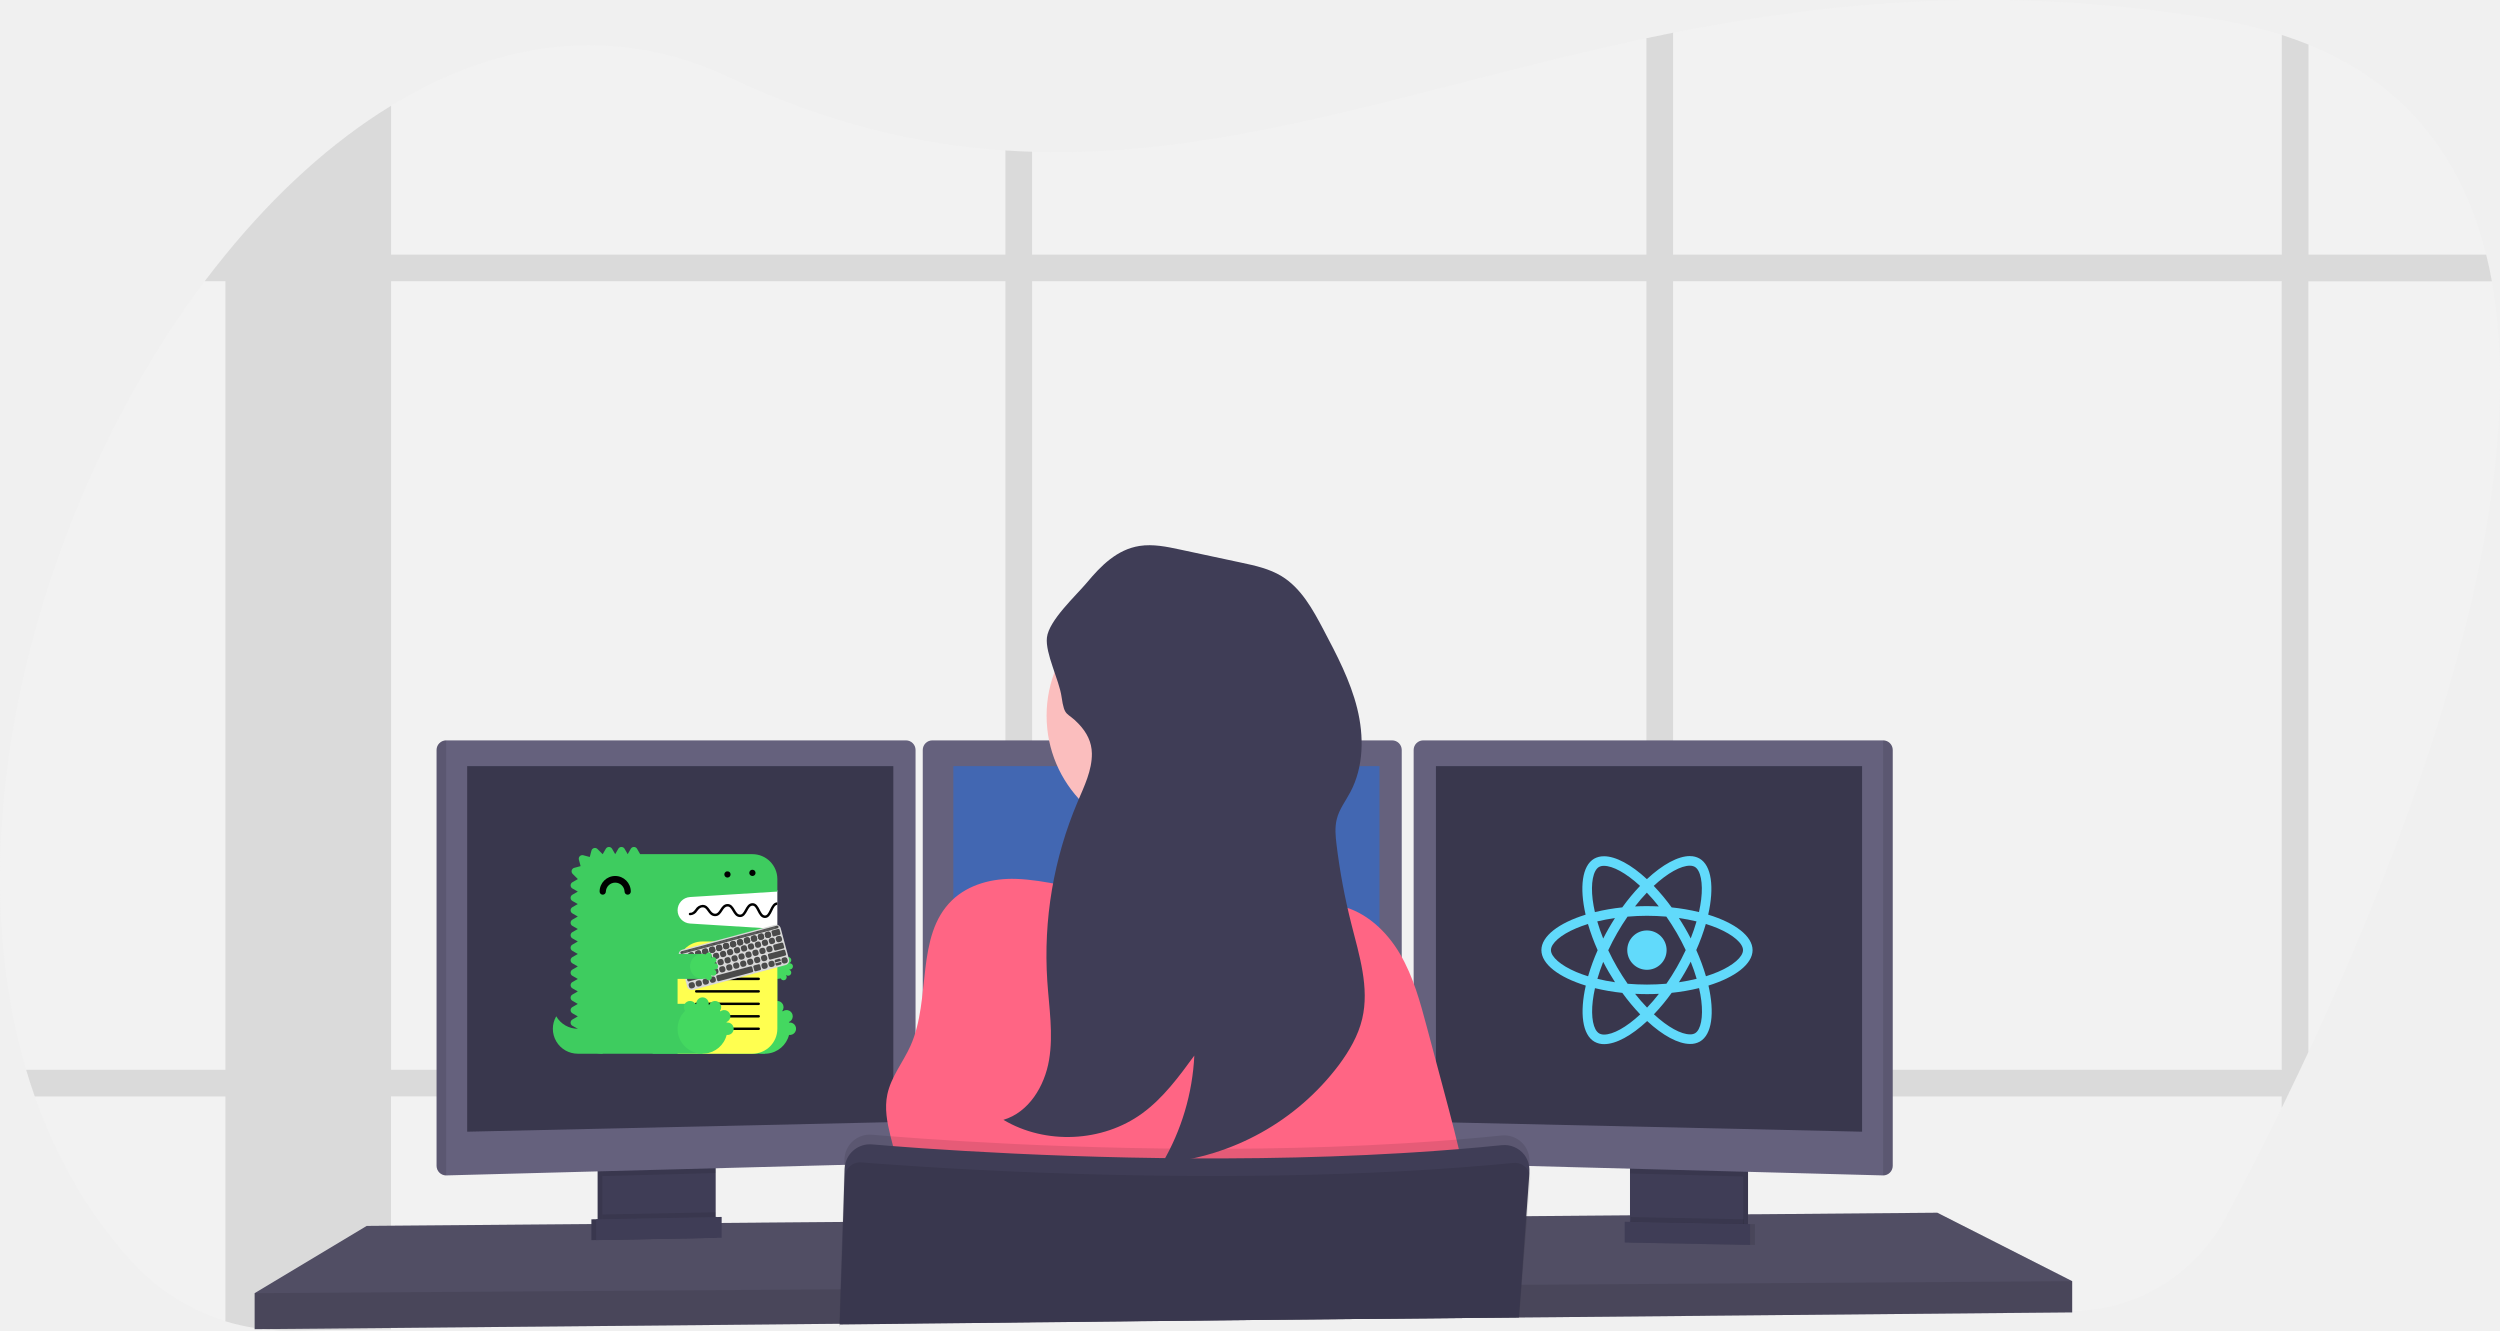
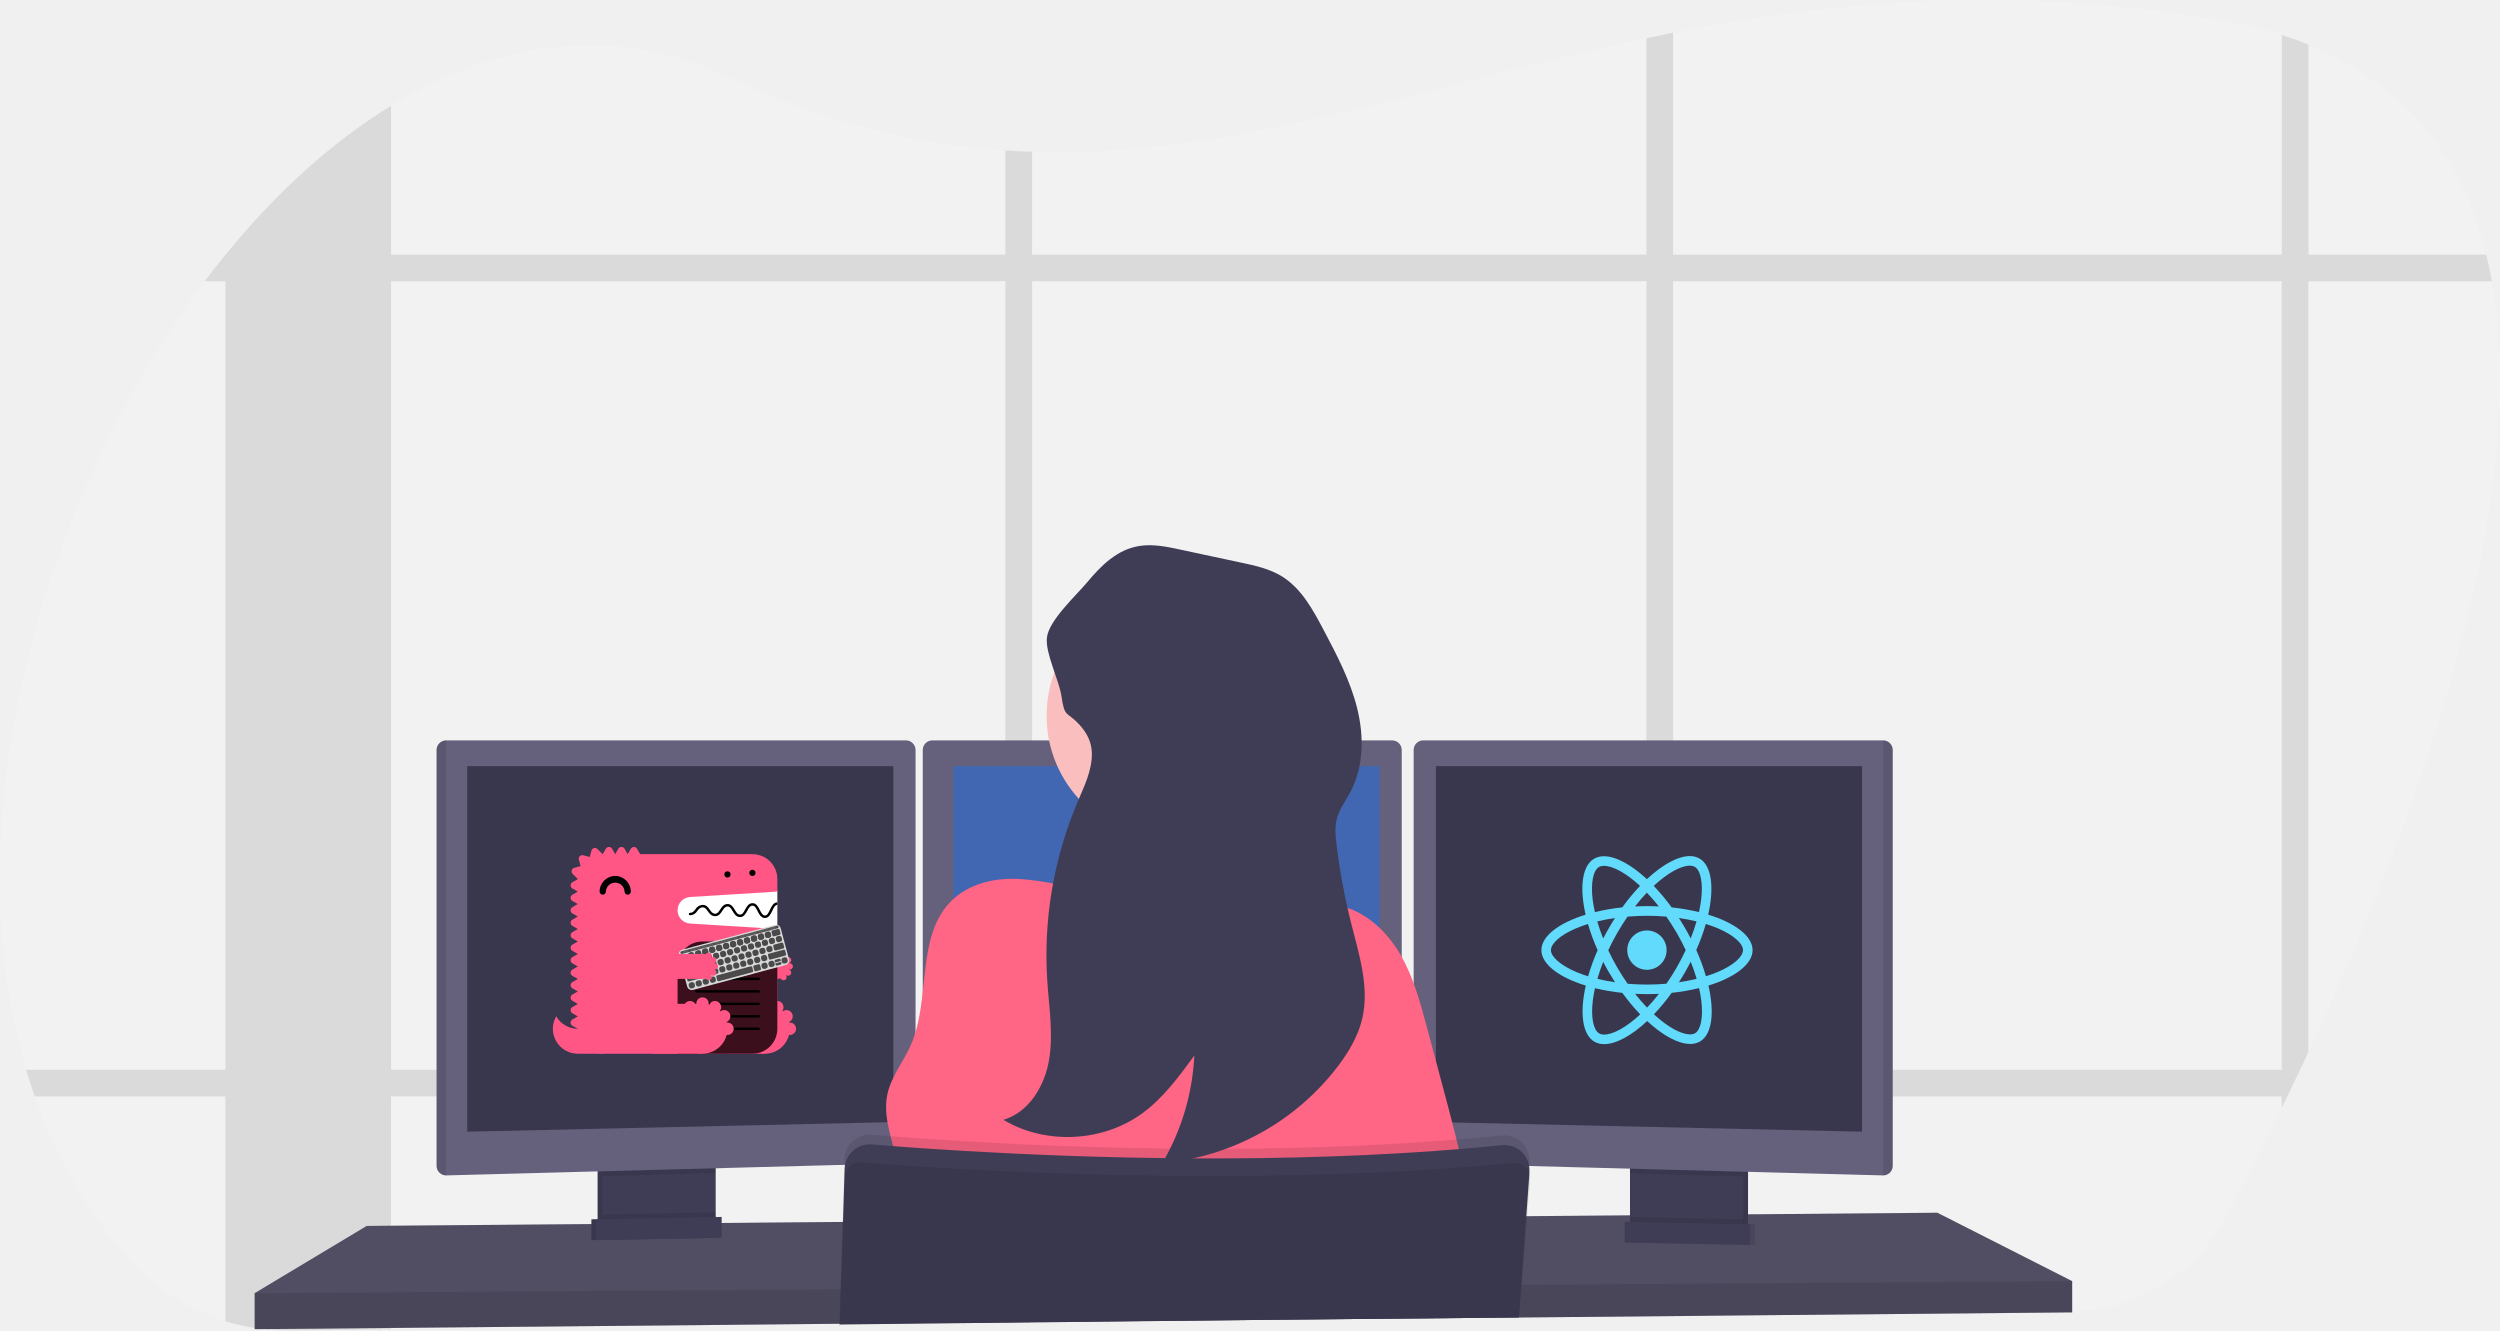
<svg xmlns="http://www.w3.org/2000/svg" width="1041.277" height="554.141" viewBox="0 0 1041.277 554.141">
  <g id="Group_24" data-name="Group 24" transform="translate(-440 -263)">
    <g id="Group_23" data-name="Group 23" transform="translate(439.989 262.965)">
      <path id="Path_299" data-name="Path 299" d="M1040.82,611.12q-1.74,3.75-3.47,7.4-2.7,5.67-5.33,11.12c-.78,1.61-1.56,3.19-2.32,4.77-8.6,17.57-16.63,33.11-23.45,45.89A73.21,73.21,0,0,1,942.44,719l-151.65,1.65h-1.6l-13,.14-11.12.12-34.1.37h-1.38l-17.36.19h-.53l-107,1.16-95.51,1-11.11.12-69,.75H429l-44.75.48h-.48l-141.5,1.53-42.33.46a87.991,87.991,0,0,1-10.79-.54h0c-1.22-.14-2.44-.3-3.65-.49a87.38,87.38,0,0,1-51.29-27.54C116,678.37,102.75,655,93.85,629.64q-1.93-5.49-3.6-11.12C59.44,514.37,97,380,164.6,290.08q4.25-5.64,8.64-11l.07-.08c20.79-25.52,44.1-46.84,68.93-62,44-26.91,92.75-34.49,140.7-11.9,40.57,19.12,78.45,28.11,115.17,30.55,3.71.24,7.42.42,11.11.53,84.23,2.65,163.17-27.7,255.87-47.29,3.69-.78,7.39-1.55,11.12-2.28,66.13-13.16,139.49-20.1,226.73-5.51a189.089,189.089,0,0,1,26.76,6.4q5.77,1.86,11.12,4c41.64,16.94,64.35,48.24,74,87.46q1.37,5.46,2.37,11.11C1134.3,384.41,1084.19,518.23,1040.82,611.12Z" transform="translate(-79.34 -172.91)" fill="#f2f2f2" />
      <path id="Path_300" data-name="Path 300" d="M576.36,618.52a95.21,95.21,0,0,1-1.87,11.12h93.7V618.52Zm-78.25,62.81,11.11-.09V653.77c-3.81-.17-7.52-.34-11.11-.52ZM265.19,618.52v11.12h198.5V618.52ZM1114.87,279h-74V191.51q-5.35-2.17-11.12-4V279H776.21V186.58c-3.73.73-7.43,1.5-11.12,2.28V279H509.22V236.15c-3.69-.11-7.4-.29-11.11-.53V279H242.24V217c-24.83,15.16-48.14,36.48-68.93,62h-.07v.08q-4.4,5.4-8.64,11h8.64V618.52h-83q1.66,5.63,3.6,11.12h79.39v93.62a87,87,0,0,0,12.2,2.79c1.21.19,2.43.35,3.65.49h0a87.991,87.991,0,0,0,10.79.54l42.33-.46v-97H498.11v94.21l11.11-.12V629.64H765.09V721l11.12-.12V629.64H1029.7v4.77c.76-1.58,1.54-3.16,2.32-4.77q2.63-5.45,5.33-11.12,1.73-3.64,3.47-7.4v-321h76.42Q1116.23,284.43,1114.87,279ZM242.24,618.52V290.08H498.11V618.52Zm267,0V290.08H765.09V618.52Zm520.48,0H776.21V290.08H1029.7Z" transform="translate(-79.34 -172.91)" opacity="0.1" />
      <path id="Path_301" data-name="Path 301" d="M863.09,533.65v13l-151.92,1.4-1.62.03-57.74.53-1.38.02-17.55.15h-.52l-106.98.99L349.77,551.4h-.15l-44.65.42-.48.01-198.4,1.82v-15l46.65-28,93.6-.78,2-.01.66-.01,2-.03,44.94-.37,2.01-.01.64-.01,2-.01L315,509.3l.38-.01,35.55-.3h.29l277.4-2.34,6.79-.05h.68l5.18-.05,37.65-.31,2-.03,1.85-.02h.96l11.71-.09,2.32-.03,3.11-.02,9.75-.09,15.47-.13,2-.02,3.48-.02h.65l74.71-.64Z" fill="#65617d" />
      <path id="Path_302" data-name="Path 302" d="M863.09,533.65v13l-151.92,1.4-1.62.03-57.74.53-1.38.02-17.55.15h-.52l-106.98.99L349.77,551.4h-.15l-44.65.42-.48.01-198.4,1.82v-15l46.65-28,93.6-.78,2-.01.66-.01,2-.03,44.94-.37,2.01-.01.64-.01,2-.01L315,509.3l.38-.01,35.55-.3h.29l277.4-2.34,6.79-.05h.68l5.18-.05,37.65-.31,2-.03,1.85-.02h.96l11.71-.09,2.32-.03,3.11-.02,9.75-.09,15.47-.13,2-.02,3.48-.02h.65l74.71-.64Z" opacity="0.2" />
      <path id="Path_303" data-name="Path 303" d="M375.44,656.57v24.49a6.13,6.13,0,0,1-3.5,5.54,6,6,0,0,1-2.5.6l-34.9.74a6,6,0,0,1-2.7-.57,6.12,6.12,0,0,1-3.57-5.57V656.57Z" transform="translate(-79.34 -172.91)" fill="#3f3d56" />
      <path id="Path_304" data-name="Path 304" d="M375.44,656.57v24.49a6.13,6.13,0,0,1-3.5,5.54,6,6,0,0,1-2.5.6l-34.9.74a6,6,0,0,1-2.7-.57,6.12,6.12,0,0,1-3.57-5.57V656.57Z" transform="translate(-79.34 -172.91)" opacity="0.1" />
      <path id="Path_305" data-name="Path 305" d="M377.44,656.57v24.49a6.13,6.13,0,0,1-3.5,5.54,6,6,0,0,1-2.5.6l-34.9.74a6,6,0,0,1-2.7-.57,6.12,6.12,0,0,1-3.57-5.57V656.57Z" transform="translate(-79.34 -172.91)" fill="#3f3d56" />
      <rect id="Rectangle_137" data-name="Rectangle 137" width="47.17" height="31.5" transform="translate(680.92 483.65)" fill="#3f3d56" />
      <rect id="Rectangle_138" data-name="Rectangle 138" width="47.17" height="31.5" transform="translate(680.92 483.65)" opacity="0.1" />
      <rect id="Rectangle_139" data-name="Rectangle 139" width="47.17" height="31.5" transform="translate(678.92 483.65)" fill="#3f3d56" />
      <path id="Path_306" data-name="Path 306" d="M298.09,483.65v4.97l-47.17,1.26v-6.23Z" opacity="0.1" />
      <path id="Path_307" data-name="Path 307" d="M460.69,485.27v168.2a4,4,0,0,1-3.85,3.95l-191.65,5.1h-.05a4,4,0,0,1-3.95-3.95V485.27a4,4,0,0,1,3.95-3.95h191.6a4,4,0,0,1,3.95,3.95Z" transform="translate(-79.34 -172.91)" fill="#65617d" />
      <path id="Path_308" data-name="Path 308" d="M265.19,481.32v181.2h-.05a4,4,0,0,1-3.95-3.95V485.27a4,4,0,0,1,3.95-3.95Z" transform="translate(-79.34 -172.91)" opacity="0.1" />
      <path id="Path_309" data-name="Path 309" d="M194.59,319.15h177.5V467.4l-177.5,4Z" fill="#39374d" />
      <path id="Path_310" data-name="Path 310" d="M726.09,483.65v6.41l-47.17-1.26v-5.15Z" opacity="0.1" />
      <path id="Path_311" data-name="Path 311" d="M867.69,485.27v173.3a4,4,0,0,1-4,3.95h0L672,657.42a4,4,0,0,1-3.85-3.95V485.27a4,4,0,0,1,3.95-3.95H863.7a4,4,0,0,1,3.99,3.95Z" transform="translate(-79.34 -172.91)" fill="#65617d" />
      <path id="Path_312" data-name="Path 312" d="M867.69,485.27v173.3a4,4,0,0,1-4,3.95h0V481.32h0a4,4,0,0,1,4,3.95Z" transform="translate(-79.34 -172.91)" opacity="0.1" />
      <path id="Path_313" data-name="Path 313" d="M775.59,319.15H598.09V467.4l177.5,4Z" fill="#39374d" />
      <path id="Path_314" data-name="Path 314" d="M663.19,485.27v168.2a4,4,0,0,1-3.85,3.95l-191.65,5.1h0a4,4,0,0,1-4-3.95V485.27a4,4,0,0,1,3.95-3.95h191.6A4,4,0,0,1,663.19,485.27Z" transform="translate(-79.34 -172.91)" fill="#65617d" />
      <path id="Path_315" data-name="Path 315" d="M397.09,319.15h177.5V467.4l-177.5,4Z" fill="#4267b2" />
      <path id="Path_316" data-name="Path 316" d="M863.09,533.65v13l-151.92,1.4-1.62.03-57.74.53-1.38.02-17.55.15h-.52l-106.98.99L349.77,551.4h-.15l-44.65.42-.48.01-198.4,1.82v-15l202.51-1.33h.48l40.99-.28h.19l283.08-1.87h.29l.17-.01h.47l4.79-.03h1.46l74.49-.5,4.4-.02.98-.01Z" opacity="0.1" />
      <circle id="Ellipse_111" data-name="Ellipse 111" cx="51.33" cy="51.33" r="51.33" transform="translate(435.93 246.82)" fill="#fbbebe" />
      <path id="Path_317" data-name="Path 317" d="M617.94,550.07s-99.5,12-90,0c3.44-4.34,4.39-17.2,4.2-31.85-.06-4.45-.22-9.06-.45-13.65-1.1-22-3.75-43.5-3.75-43.5s87-41,77-8.5c-4,13.13-2.69,31.57.35,48.88.89,5.05,1.92,10,3,14.7a344.66,344.66,0,0,0,9.65,33.92Z" transform="translate(-79.34 -172.91)" fill="#fbbebe" />
      <path id="Path_318" data-name="Path 318" d="M585.47,546c11.51-2.13,23.7-6,34.53-1.54,2.85,1.17,5.47,2.88,8.39,3.86s6.12,1.22,9.16,1.91c10.68,2.42,19.34,10.55,24.9,20s8.44,20.14,11.26,30.72l6.9,25.83c6,22.45,12,45.09,13.39,68.3a2437.506,2437.506,0,0,1-250.84,1.43c5.44-10.34,11-21.31,10.54-33s-7.19-23.22-4.76-34.74c1.55-7.34,6.57-13.39,9.64-20.22,8.75-19.52,1.94-45.79,17.32-60.65,6.92-6.68,17-9.21,26.63-8.89,12.28.41,24.85,4.24,37,6.11C555.09,547.48,569.79,548.88,585.47,546Z" transform="translate(-79.34 -172.91)" fill="#ff6584" />
      <path id="Path_319" data-name="Path 319" d="M716.37,657.17l-.1,1.43v.1l-.17,2.3-1.33,18.51-1.61,22.3-.46,6.28-1,13.44v.17l-107,1-175.59,1.9v.84h-.14v-1.12l.45-14.36.86-28.06.74-23.79.07-2.37a10.53,10.53,0,0,1,11.42-10.17c4.72.4,10.85.89,18.18,1.41l3,.22c42.33,2.94,120.56,6.74,199.5,2,1.66-.09,3.33-.19,5-.31,12.24-.77,24.47-1.76,36.58-3a10.53,10.53,0,0,1,11.6,11.23Z" transform="translate(-79.34 -172.91)" opacity="0.1" />
      <path id="Path_320" data-name="Path 320" d="M429.08,725.44v-.84l175.62-1.91,107-1h.3v-.17l1-13.44.43-6,1.64-22.61,1.29-17.9v-.44a10.617,10.617,0,0,0-.11-2.47.3.3,0,0,0,0-.1,10.391,10.391,0,0,0-2-4.64,10.54,10.54,0,0,0-9.42-4c-12.11,1.24-24.34,2.23-36.58,3-1.67.12-3.34.22-5,.31-78.94,4.69-157.17.89-199.5-2l-3-.22c-7.33-.52-13.46-1-18.18-1.41a10.54,10.54,0,0,0-11.24,8.53,11,11,0,0,0-.18,1.64l-.68,22.16L429.54,710l-.44,14.36v1.12Z" transform="translate(-79.34 -172.91)" fill="#3f3d56" />
      <path id="Path_321" data-name="Path 321" d="M716.67,664.18l-1.23,15.33-1.83,22.85-.46,5.72-1,12.81-.06.64v.17h0l-.15,1.48.11-1.48h-.29l-107,1-175.65,1.9v-.28l.49-14.36,1-28.06.64-18.65A6.36,6.36,0,0,1,434.3,658a6.25,6.25,0,0,1,3.78-.9c2.1.17,4.68.37,7.69.59,4.89.36,10.92.78,17.94,1.22,13,.82,29.31,1.7,48,2.42,52,2,122.2,2.67,188.88-3.17,3-.26,6.1-.55,9.13-.84a6.26,6.26,0,0,1,3.48.66,5.159,5.159,0,0,1,.86.54,6.14,6.14,0,0,1,2,2.46,3.564,3.564,0,0,1,.25.61A6.279,6.279,0,0,1,716.67,664.18Z" transform="translate(-79.34 -172.91)" opacity="0.1" />
      <path id="Path_322" data-name="Path 322" d="M377.44,677.87v3.19a6.13,6.13,0,0,1-3.5,5.54l-40.1.77a6.12,6.12,0,0,1-3.57-5.57v-3Z" transform="translate(-79.34 -172.91)" opacity="0.1" />
      <path id="Path_323" data-name="Path 323" d="M298.59,515.57l-52.25,1V507.9l52.25-1Z" fill="#3f3d56" />
      <path id="Path_324" data-name="Path 324" d="M298.59,515.57l-52.25,1V507.9l52.25-1Z" opacity="0.1" />
      <path id="Path_325" data-name="Path 325" d="M300.59,515.57l-52.25,1V507.9l52.25-1Z" fill="#3f3d56" />
      <path id="Path_326" data-name="Path 326" d="M758.56,679.87v3.19a6.13,6.13,0,0,0,3.5,5.54l40.1.77a6.12,6.12,0,0,0,3.57-5.57v-3Z" transform="translate(-79.34 -172.91)" opacity="0.1" />
      <path id="Path_327" data-name="Path 327" d="M678.72,517.57l52.25,1V509.9l-52.25-1Z" opacity="0.1" />
      <path id="Path_328" data-name="Path 328" d="M676.72,517.57l52.25,1V509.9l-52.25-1Z" fill="#3f3d56" />
      <path id="Path_329" data-name="Path 329" d="M534.13,486.79c.08,7-3.16,13.6-5.91,20.07a163.491,163.491,0,0,0-12.66,74.71c.73,11,2.58,22,.73,32.9s-8.43,21.77-19,24.9c17.53,10.45,41.26,9.35,57.76-2.66,8.79-6.4,15.34-15.33,21.75-24.11a97.86,97.86,0,0,1-13.31,44.75A103.43,103.43,0,0,0,637,616.53c4.31-5.81,8.06-12.19,9.72-19.23,3.09-13-1.22-26.51-4.51-39.5a266.055,266.055,0,0,1-6.17-33c-.43-3.56-.78-7.22.1-10.7,1-4.07,3.67-7.51,5.64-11.22,5.6-10.54,5.73-23.3,2.86-34.88s-8.49-22.26-14.06-32.81c-4.46-8.46-9.3-17.31-17.46-22.28-5.1-3.1-11-4.39-16.88-5.64l-25.37-5.43c-5.55-1.19-11.26-2.38-16.87-1.51-9.47,1.48-16.14,8.32-22,15.34-4.59,5.46-15.81,15.71-16.6,22.86-.72,6.59,5.1,17.63,6.09,24.58,1.3,9,2.22,6,7.3,11.52C532,478.05,534.07,482,534.13,486.79Z" transform="translate(-79.34 -172.91)" fill="#3f3d56" />
    </g>
    <g id="docusaurus_keytar" transform="translate(670.271 615.768)">
      <path id="Path_40" data-name="Path 40" d="M99,52h43.635V69.662H99Z" transform="translate(-49.132 -33.936)" fill="#fff" fill-rule="evenodd" />
-       <path id="Path_41" data-name="Path 41" d="M13.389,158.195A10.377,10.377,0,0,1,4.4,153a10.377,10.377,0,0,0,8.988,15.584H23.779V158.195Z" transform="translate(-3 -82.47)" fill="#3ecc5f" fill-rule="evenodd" />
-       <path id="Path_42" data-name="Path 42" d="M66.967,38.083l36.373-2.273V30.615A10.389,10.389,0,0,0,92.95,20.226H46.2l-1.3-2.249a1.5,1.5,0,0,0-2.6,0L41,20.226l-1.3-2.249a1.5,1.5,0,0,0-2.6,0l-1.3,2.249-1.3-2.249a1.5,1.5,0,0,0-2.6,0l-1.3,2.249-.034,0-2.152-2.151a1.5,1.5,0,0,0-2.508.672L25.21,21.4l-2.7-.723a1.5,1.5,0,0,0-1.836,1.837l.722,2.7-2.65.71a1.5,1.5,0,0,0-.673,2.509l2.152,2.152c0,.011,0,.022,0,.033l-2.249,1.3a1.5,1.5,0,0,0,0,2.6l2.249,1.3-2.249,1.3a1.5,1.5,0,0,0,0,2.6L20.226,41l-2.249,1.3a1.5,1.5,0,0,0,0,2.6l2.249,1.3-2.249,1.3a1.5,1.5,0,0,0,0,2.6l2.249,1.3-2.249,1.3a1.5,1.5,0,0,0,0,2.6l2.249,1.3-2.249,1.3a1.5,1.5,0,0,0,0,2.6l2.249,1.3-2.249,1.3a1.5,1.5,0,0,0,0,2.6l2.249,1.3-2.249,1.3a1.5,1.5,0,0,0,0,2.6l2.249,1.3-2.249,1.3a1.5,1.5,0,0,0,0,2.6l2.249,1.3-2.249,1.3a1.5,1.5,0,0,0,0,2.6l2.249,1.3-2.249,1.3a1.5,1.5,0,0,0,0,2.6l2.249,1.3-2.249,1.3a1.5,1.5,0,0,0,0,2.6l2.249,1.3A10.389,10.389,0,0,0,30.615,103.34H92.95A10.389,10.389,0,0,0,103.34,92.95V51.393L66.967,49.12a5.53,5.53,0,0,1,0-11.038" transform="translate(-9.836 -17.226)" fill="#3ecc5f" fill-rule="evenodd" />
-       <path id="Path_43" data-name="Path 43" d="M143,163.779h15.584V143H143Z" transform="translate(-70.275 -77.665)" fill="#3ecc5f" fill-rule="evenodd" />
-       <path id="Path_44" data-name="Path 44" d="M173.779,148.389a2.582,2.582,0,0,0-.332.033c-.02-.078-.038-.156-.06-.234a2.594,2.594,0,1,0-2.567-4.455q-.086-.088-.174-.175a2.593,2.593,0,1,0-4.461-2.569c-.077-.022-.154-.04-.231-.06a2.6,2.6,0,1,0-5.128,0c-.077.02-.154.038-.231.06a2.594,2.594,0,1,0-4.461,2.569,10.384,10.384,0,1,0,17.314,9.992,2.592,2.592,0,1,0,.332-5.161" transform="translate(-75.08 -75.262)" fill="#44d860" fill-rule="evenodd" />
-       <path id="Path_45" data-name="Path 45" d="M153,113.389h15.584V103H153Z" transform="translate(-75.08 -58.444)" fill="#3ecc5f" fill-rule="evenodd" />
-       <path id="Path_46" data-name="Path 46" d="M183.389,108.944a1.3,1.3,0,1,0,0-2.6,1.336,1.336,0,0,0-.166.017c-.01-.039-.019-.078-.03-.117a1.3,1.3,0,0,0-.5-2.5,1.285,1.285,0,0,0-.783.269q-.043-.044-.087-.087a1.285,1.285,0,0,0,.263-.776,1.3,1.3,0,0,0-2.493-.509,5.195,5.195,0,1,0,0,10,1.3,1.3,0,0,0,2.493-.509,1.285,1.285,0,0,0-.263-.776q.044-.043.087-.087a1.285,1.285,0,0,0,.783.269,1.3,1.3,0,0,0,.5-2.5c.011-.038.02-.078.03-.117a1.337,1.337,0,0,0,.166.017" transform="translate(-84.691 -57.894)" fill="#44d860" fill-rule="evenodd" />
+       <path id="Path_41" data-name="Path 41" d="M13.389,158.195A10.377,10.377,0,0,1,4.4,153a10.377,10.377,0,0,0,8.988,15.584H23.779V158.195Z" transform="translate(-3 -82.47)" fill="#ff5686" fill-rule="evenodd" />
+       <path id="Path_42" data-name="Path 42" d="M66.967,38.083l36.373-2.273V30.615A10.389,10.389,0,0,0,92.95,20.226H46.2l-1.3-2.249a1.5,1.5,0,0,0-2.6,0L41,20.226l-1.3-2.249a1.5,1.5,0,0,0-2.6,0l-1.3,2.249-1.3-2.249a1.5,1.5,0,0,0-2.6,0l-1.3,2.249-.034,0-2.152-2.151a1.5,1.5,0,0,0-2.508.672L25.21,21.4l-2.7-.723a1.5,1.5,0,0,0-1.836,1.837l.722,2.7-2.65.71a1.5,1.5,0,0,0-.673,2.509l2.152,2.152c0,.011,0,.022,0,.033l-2.249,1.3a1.5,1.5,0,0,0,0,2.6l2.249,1.3-2.249,1.3a1.5,1.5,0,0,0,0,2.6L20.226,41l-2.249,1.3a1.5,1.5,0,0,0,0,2.6l2.249,1.3-2.249,1.3a1.5,1.5,0,0,0,0,2.6l2.249,1.3-2.249,1.3a1.5,1.5,0,0,0,0,2.6l2.249,1.3-2.249,1.3a1.5,1.5,0,0,0,0,2.6l2.249,1.3-2.249,1.3a1.5,1.5,0,0,0,0,2.6l2.249,1.3-2.249,1.3a1.5,1.5,0,0,0,0,2.6l2.249,1.3-2.249,1.3a1.5,1.5,0,0,0,0,2.6l2.249,1.3-2.249,1.3a1.5,1.5,0,0,0,0,2.6l2.249,1.3-2.249,1.3a1.5,1.5,0,0,0,0,2.6l2.249,1.3-2.249,1.3a1.5,1.5,0,0,0,0,2.6l2.249,1.3A10.389,10.389,0,0,0,30.615,103.34H92.95A10.389,10.389,0,0,0,103.34,92.95V51.393L66.967,49.12a5.53,5.53,0,0,1,0-11.038" transform="translate(-9.836 -17.226)" fill="#ff5686" fill-rule="evenodd" />
+       <path id="Path_43" data-name="Path 43" d="M143,163.779h15.584V143H143Z" transform="translate(-70.275 -77.665)" fill="#ff5686" fill-rule="evenodd" />
+       <path id="Path_44" data-name="Path 44" d="M173.779,148.389a2.582,2.582,0,0,0-.332.033c-.02-.078-.038-.156-.06-.234a2.594,2.594,0,1,0-2.567-4.455q-.086-.088-.174-.175a2.593,2.593,0,1,0-4.461-2.569c-.077-.022-.154-.04-.231-.06a2.6,2.6,0,1,0-5.128,0c-.077.02-.154.038-.231.06a2.594,2.594,0,1,0-4.461,2.569,10.384,10.384,0,1,0,17.314,9.992,2.592,2.592,0,1,0,.332-5.161" transform="translate(-75.08 -75.262)" fill="#ff5686" fill-rule="evenodd" />
+       <path id="Path_45" data-name="Path 45" d="M153,113.389h15.584V103H153Z" transform="translate(-75.08 -58.444)" fill="#ff5686" fill-rule="evenodd" />
+       <path id="Path_46" data-name="Path 46" d="M183.389,108.944a1.3,1.3,0,1,0,0-2.6,1.336,1.336,0,0,0-.166.017c-.01-.039-.019-.078-.03-.117a1.3,1.3,0,0,0-.5-2.5,1.285,1.285,0,0,0-.783.269q-.043-.044-.087-.087a1.285,1.285,0,0,0,.263-.776,1.3,1.3,0,0,0-2.493-.509,5.195,5.195,0,1,0,0,10,1.3,1.3,0,0,0,2.493-.509,1.285,1.285,0,0,0-.263-.776q.044-.043.087-.087a1.285,1.285,0,0,0,.783.269,1.3,1.3,0,0,0,.5-2.5c.011-.038.02-.078.03-.117a1.337,1.337,0,0,0,.166.017" transform="translate(-84.691 -57.894)" fill="#ff5686" fill-rule="evenodd" />
      <path id="Path_47" data-name="Path 47" d="M52.188,48.292a1.3,1.3,0,0,1-1.3-1.3,3.9,3.9,0,0,0-7.792,0,1.3,1.3,0,1,1-2.6,0,6.493,6.493,0,0,1,12.987,0,1.3,1.3,0,0,1-1.3,1.3" transform="translate(-21.02 -28.41)" fill-rule="evenodd" />
-       <path id="Path_48" data-name="Path 48" d="M103,139.752h31.168a10.389,10.389,0,0,0,10.389-10.389V93H113.389A10.389,10.389,0,0,0,103,103.389Z" transform="translate(-51.054 -53.638)" fill="#ffff50" fill-rule="evenodd" />
+       <path id="Path_48" data-name="Path 48" d="M103,139.752h31.168a10.389,10.389,0,0,0,10.389-10.389V93H113.389A10.389,10.389,0,0,0,103,103.389Z" transform="translate(-51.054 -53.638)" fill="#3b0f1b" fill-rule="evenodd" />
      <path id="Path_49" data-name="Path 49" d="M141.1,94.017H115.106a.519.519,0,1,1,0-1.039H141.1a.519.519,0,0,1,0,1.039m0,10.389H115.106a.519.519,0,1,1,0-1.039H141.1a.519.519,0,0,1,0,1.039m0,10.389H115.106a.519.519,0,1,1,0-1.039H141.1a.519.519,0,0,1,0,1.039m0-25.877H115.106a.519.519,0,1,1,0-1.039H141.1a.519.519,0,0,1,0,1.039m0,10.293H115.106a.519.519,0,1,1,0-1.039H141.1a.519.519,0,0,1,0,1.039m0,10.389H115.106a.519.519,0,1,1,0-1.039H141.1a.519.519,0,0,1,0,1.039m7.782-47.993c-.006,0-.011,0-.018,0-1.605.055-2.365,1.66-3.035,3.077-.7,1.48-1.24,2.443-2.126,2.414-.981-.035-1.542-1.144-2.137-2.317-.683-1.347-1.462-2.876-3.1-2.819-1.582.054-2.344,1.451-3.017,2.684-.715,1.313-1.2,2.112-2.141,2.075-1-.036-1.533-.938-2.149-1.981-.686-1.162-1.479-2.467-3.084-2.423-1.555.053-2.319,1.239-2.994,2.286-.713,1.106-1.213,1.781-2.164,1.741-1.025-.036-1.554-.784-2.167-1.65-.688-.973-1.463-2.074-3.062-2.021a3.815,3.815,0,0,0-2.959,1.879c-.64.812-1.14,1.456-2.2,1.415a.52.52,0,0,0-.037,1.039,3.588,3.588,0,0,0,3.05-1.811c.611-.777,1.139-1.448,2.178-1.483,1-.043,1.47.579,2.179,1.582.674.953,1.438,2.033,2.977,2.089,1.612.054,2.387-1.151,3.074-2.217.614-.953,1.144-1.775,2.156-1.81.931-.035,1.438.7,2.153,1.912.674,1.141,1.437,2.434,3.006,2.491,1.623.056,2.407-1.361,3.09-2.616.592-1.085,1.15-2.109,2.14-2.143.931-.022,1.417.829,2.135,2.249.671,1.326,1.432,2.828,3.026,2.886l.088,0c1.592,0,2.347-1.6,3.015-3.01.592-1.252,1.152-2.431,2.113-2.479Z" transform="translate(-55.378 -38.552)" fill-rule="evenodd" />
-       <path id="Path_50" data-name="Path 50" d="M83,163.779h20.779V143H83Z" transform="translate(-41.443 -77.665)" fill="#3ecc5f" fill-rule="evenodd" />
+       <path id="Path_50" data-name="Path 50" d="M83,163.779h20.779V143H83Z" transform="translate(-41.443 -77.665)" fill="#ff5686" fill-rule="evenodd" />
      <g id="Group_8" data-name="Group 8" transform="matrix(0.966, -0.259, 0.259, 0.966, 51.971, 43.3)">
        <rect id="Rectangle_3" data-name="Rectangle 3" width="43.906" height="17.333" rx="2" transform="translate(0 0)" fill="#d8d8d8" />
        <g id="Group_2" data-name="Group 2" transform="translate(0.728 10.948)">
          <rect id="Rectangle_4" data-name="Rectangle 4" width="2.537" height="2.537" rx="1" transform="translate(7.985 0)" fill="#4a4a4a" />
          <rect id="Rectangle_5" data-name="Rectangle 5" width="2.537" height="2.537" rx="1" transform="translate(10.991 0)" fill="#4a4a4a" />
          <rect id="Rectangle_6" data-name="Rectangle 6" width="2.537" height="2.537" rx="1" transform="translate(13.997 0)" fill="#4a4a4a" />
          <rect id="Rectangle_7" data-name="Rectangle 7" width="2.537" height="2.537" rx="1" transform="translate(17.003 0)" fill="#4a4a4a" />
          <rect id="Rectangle_8" data-name="Rectangle 8" width="2.537" height="2.537" rx="1" transform="translate(20.009 0)" fill="#4a4a4a" />
          <rect id="Rectangle_9" data-name="Rectangle 9" width="2.537" height="2.537" rx="1" transform="translate(23.015 0)" fill="#4a4a4a" />
          <rect id="Rectangle_10" data-name="Rectangle 10" width="2.537" height="2.537" rx="1" transform="translate(26.021 0)" fill="#4a4a4a" />
          <rect id="Rectangle_11" data-name="Rectangle 11" width="2.537" height="2.537" rx="1" transform="translate(29.028 0)" fill="#4a4a4a" />
          <rect id="Rectangle_12" data-name="Rectangle 12" width="2.537" height="2.537" rx="1" transform="translate(32.034 0)" fill="#4a4a4a" />
          <path id="Path_51" data-name="Path 51" d="M.519,0H6.9A.519.519,0,0,1,7.421.52v1.5a.519.519,0,0,1-.519.519H.519A.519.519,0,0,1,0,2.017V.519A.519.519,0,0,1,.519,0ZM35.653,0h6.383a.519.519,0,0,1,.519.519v1.5a.519.519,0,0,1-.519.519H35.652a.519.519,0,0,1-.519-.519V.519A.519.519,0,0,1,35.652,0Z" transform="translate(0 0)" fill="#4a4a4a" fill-rule="evenodd" />
        </g>
        <g id="Group_3" data-name="Group 3" transform="translate(0.728 4.878)">
          <path id="Path_52" data-name="Path 52" d="M.519,0H2.956a.519.519,0,0,1,.519.519v1.5a.519.519,0,0,1-.519.519H.519A.519.519,0,0,1,0,2.017V.519A.519.519,0,0,1,.519,0Z" transform="translate(0 0)" fill="#4a4a4a" fill-rule="evenodd" />
          <rect id="Rectangle_13" data-name="Rectangle 13" width="2.537" height="2.537" rx="1" transform="translate(3.945 0)" fill="#4a4a4a" />
          <rect id="Rectangle_14" data-name="Rectangle 14" width="2.537" height="2.537" rx="1" transform="translate(6.951 0)" fill="#4a4a4a" />
          <rect id="Rectangle_15" data-name="Rectangle 15" width="2.537" height="2.537" rx="1" transform="translate(9.958 0)" fill="#4a4a4a" />
          <rect id="Rectangle_16" data-name="Rectangle 16" width="2.537" height="2.537" rx="1" transform="translate(12.964 0)" fill="#4a4a4a" />
          <rect id="Rectangle_17" data-name="Rectangle 17" width="2.537" height="2.537" rx="1" transform="translate(15.97 0)" fill="#4a4a4a" />
          <rect id="Rectangle_18" data-name="Rectangle 18" width="2.537" height="2.537" rx="1" transform="translate(18.976 0)" fill="#4a4a4a" />
          <rect id="Rectangle_19" data-name="Rectangle 19" width="2.537" height="2.537" rx="1" transform="translate(21.982 0)" fill="#4a4a4a" />
          <rect id="Rectangle_20" data-name="Rectangle 20" width="2.537" height="2.537" rx="1" transform="translate(24.988 0)" fill="#4a4a4a" />
          <rect id="Rectangle_21" data-name="Rectangle 21" width="2.537" height="2.537" rx="1" transform="translate(27.994 0)" fill="#4a4a4a" />
          <rect id="Rectangle_22" data-name="Rectangle 22" width="2.537" height="2.537" rx="1" transform="translate(31 0)" fill="#4a4a4a" />
          <rect id="Rectangle_23" data-name="Rectangle 23" width="2.537" height="2.537" rx="1" transform="translate(34.006 0)" fill="#4a4a4a" />
          <rect id="Rectangle_24" data-name="Rectangle 24" width="2.537" height="2.537" rx="1" transform="translate(37.012 0)" fill="#4a4a4a" />
          <rect id="Rectangle_25" data-name="Rectangle 25" width="2.537" height="2.537" rx="1" transform="translate(40.018 0)" fill="#4a4a4a" />
        </g>
        <g id="Group_4" data-name="Group 4" transform="translate(43.283 4.538) rotate(180)">
          <path id="Path_53" data-name="Path 53" d="M.519,0H2.956a.519.519,0,0,1,.519.519v1.5a.519.519,0,0,1-.519.519H.519A.519.519,0,0,1,0,2.017V.519A.519.519,0,0,1,.519,0Z" transform="translate(0 0)" fill="#4a4a4a" fill-rule="evenodd" />
          <rect id="Rectangle_26" data-name="Rectangle 26" width="2.537" height="2.537" rx="1" transform="translate(3.945 0)" fill="#4a4a4a" />
          <rect id="Rectangle_27" data-name="Rectangle 27" width="2.537" height="2.537" rx="1" transform="translate(6.951 0)" fill="#4a4a4a" />
          <rect id="Rectangle_28" data-name="Rectangle 28" width="2.537" height="2.537" rx="1" transform="translate(9.958 0)" fill="#4a4a4a" />
          <rect id="Rectangle_29" data-name="Rectangle 29" width="2.537" height="2.537" rx="1" transform="translate(12.964 0)" fill="#4a4a4a" />
          <rect id="Rectangle_30" data-name="Rectangle 30" width="2.537" height="2.537" rx="1" transform="translate(15.97 0)" fill="#4a4a4a" />
          <rect id="Rectangle_31" data-name="Rectangle 31" width="2.537" height="2.537" rx="1" transform="translate(18.976 0)" fill="#4a4a4a" />
          <rect id="Rectangle_32" data-name="Rectangle 32" width="2.537" height="2.537" rx="1" transform="translate(21.982 0)" fill="#4a4a4a" />
          <rect id="Rectangle_33" data-name="Rectangle 33" width="2.537" height="2.537" rx="1" transform="translate(24.988 0)" fill="#4a4a4a" />
          <rect id="Rectangle_34" data-name="Rectangle 34" width="2.537" height="2.537" rx="1" transform="translate(27.994 0)" fill="#4a4a4a" />
          <rect id="Rectangle_35" data-name="Rectangle 35" width="2.537" height="2.537" rx="1" transform="translate(31.001 0)" fill="#4a4a4a" />
          <rect id="Rectangle_36" data-name="Rectangle 36" width="2.537" height="2.537" rx="1" transform="translate(34.007 0)" fill="#4a4a4a" />
          <rect id="Rectangle_37" data-name="Rectangle 37" width="2.537" height="2.537" rx="1" transform="translate(37.013 0)" fill="#4a4a4a" />
          <rect id="Rectangle_38" data-name="Rectangle 38" width="2.537" height="2.537" rx="1" transform="translate(40.018 0)" fill="#4a4a4a" />
          <rect id="Rectangle_39" data-name="Rectangle 39" width="2.537" height="2.537" rx="1" transform="translate(3.945 0)" fill="#4a4a4a" />
          <rect id="Rectangle_40" data-name="Rectangle 40" width="2.537" height="2.537" rx="1" transform="translate(6.951 0)" fill="#4a4a4a" />
          <rect id="Rectangle_41" data-name="Rectangle 41" width="2.537" height="2.537" rx="1" transform="translate(9.958 0)" fill="#4a4a4a" />
          <rect id="Rectangle_42" data-name="Rectangle 42" width="2.537" height="2.537" rx="1" transform="translate(12.964 0)" fill="#4a4a4a" />
          <rect id="Rectangle_43" data-name="Rectangle 43" width="2.537" height="2.537" rx="1" transform="translate(15.97 0)" fill="#4a4a4a" />
          <rect id="Rectangle_44" data-name="Rectangle 44" width="2.537" height="2.537" rx="1" transform="translate(18.976 0)" fill="#4a4a4a" />
          <rect id="Rectangle_45" data-name="Rectangle 45" width="2.537" height="2.537" rx="1" transform="translate(21.982 0)" fill="#4a4a4a" />
          <rect id="Rectangle_46" data-name="Rectangle 46" width="2.537" height="2.537" rx="1" transform="translate(24.988 0)" fill="#4a4a4a" />
          <rect id="Rectangle_47" data-name="Rectangle 47" width="2.537" height="2.537" rx="1" transform="translate(27.994 0)" fill="#4a4a4a" />
          <rect id="Rectangle_48" data-name="Rectangle 48" width="2.537" height="2.537" rx="1" transform="translate(31.001 0)" fill="#4a4a4a" />
          <rect id="Rectangle_49" data-name="Rectangle 49" width="2.537" height="2.537" rx="1" transform="translate(34.007 0)" fill="#4a4a4a" />
          <rect id="Rectangle_50" data-name="Rectangle 50" width="2.537" height="2.537" rx="1" transform="translate(37.013 0)" fill="#4a4a4a" />
          <rect id="Rectangle_51" data-name="Rectangle 51" width="2.537" height="2.537" rx="1" transform="translate(40.018 0)" fill="#4a4a4a" />
        </g>
        <g id="Group_6" data-name="Group 6" transform="translate(0.728 7.883)">
          <path id="Path_54" data-name="Path 54" d="M.519,0h3.47a.519.519,0,0,1,.519.519v1.5a.519.519,0,0,1-.519.519H.519A.519.519,0,0,1,0,2.017V.52A.519.519,0,0,1,.519,0Z" transform="translate(0 0)" fill="#4a4a4a" fill-rule="evenodd" />
          <g id="Group_5" data-name="Group 5" transform="translate(5.073 0)">
            <rect id="Rectangle_52" data-name="Rectangle 52" width="2.537" height="2.537" rx="1" transform="translate(0 0)" fill="#4a4a4a" />
            <rect id="Rectangle_53" data-name="Rectangle 53" width="2.537" height="2.537" rx="1" transform="translate(3.006 0)" fill="#4a4a4a" />
            <rect id="Rectangle_54" data-name="Rectangle 54" width="2.537" height="2.537" rx="1" transform="translate(6.012 0)" fill="#4a4a4a" />
            <rect id="Rectangle_55" data-name="Rectangle 55" width="2.537" height="2.537" rx="1" transform="translate(9.018 0)" fill="#4a4a4a" />
            <rect id="Rectangle_56" data-name="Rectangle 56" width="2.537" height="2.537" rx="1" transform="translate(12.025 0)" fill="#4a4a4a" />
            <rect id="Rectangle_57" data-name="Rectangle 57" width="2.537" height="2.537" rx="1" transform="translate(15.031 0)" fill="#4a4a4a" />
            <rect id="Rectangle_58" data-name="Rectangle 58" width="2.537" height="2.537" rx="1" transform="translate(18.037 0)" fill="#4a4a4a" />
            <rect id="Rectangle_59" data-name="Rectangle 59" width="2.537" height="2.537" rx="1" transform="translate(21.042 0)" fill="#4a4a4a" />
            <rect id="Rectangle_60" data-name="Rectangle 60" width="2.537" height="2.537" rx="1" transform="translate(24.049 0)" fill="#4a4a4a" />
            <rect id="Rectangle_61" data-name="Rectangle 61" width="2.537" height="2.537" rx="1" transform="translate(27.055 0)" fill="#4a4a4a" />
            <rect id="Rectangle_62" data-name="Rectangle 62" width="2.537" height="2.537" rx="1" transform="translate(30.061 0)" fill="#4a4a4a" />
          </g>
          <path id="Path_55" data-name="Path 55" d="M.52,0H3.8a.519.519,0,0,1,.519.519v1.5a.519.519,0,0,1-.519.519H.519A.519.519,0,0,1,0,2.017V.52A.519.519,0,0,1,.519,0Z" transform="translate(38.234 0)" fill="#4a4a4a" fill-rule="evenodd" />
        </g>
        <g id="Group_7" data-name="Group 7" transform="translate(0.728 14.084)">
          <rect id="Rectangle_63" data-name="Rectangle 63" width="2.537" height="2.537" rx="1" transform="translate(0 0)" fill="#4a4a4a" />
          <rect id="Rectangle_64" data-name="Rectangle 64" width="2.537" height="2.537" rx="1" transform="translate(3.006 0)" fill="#4a4a4a" />
          <rect id="Rectangle_65" data-name="Rectangle 65" width="2.537" height="2.537" rx="1" transform="translate(6.012 0)" fill="#4a4a4a" />
          <rect id="Rectangle_66" data-name="Rectangle 66" width="2.537" height="2.537" rx="1" transform="translate(9.018 0)" fill="#4a4a4a" />
          <path id="Path_56" data-name="Path 56" d="M.519,0H14.981A.519.519,0,0,1,15.5.519v1.5a.519.519,0,0,1-.519.519H.519A.519.519,0,0,1,0,2.018V.519A.519.519,0,0,1,.519,0Zm15.97,0h1.874a.519.519,0,0,1,.519.519v1.5a.519.519,0,0,1-.519.519H16.489a.519.519,0,0,1-.519-.519V.519A.519.519,0,0,1,16.489,0Z" transform="translate(12.024 0)" fill="#4a4a4a" fill-rule="evenodd" />
          <rect id="Rectangle_67" data-name="Rectangle 67" width="2.537" height="2.537" rx="1" transform="translate(31.376 0)" fill="#4a4a4a" />
          <rect id="Rectangle_68" data-name="Rectangle 68" width="2.537" height="2.537" rx="1" transform="translate(34.382 0)" fill="#4a4a4a" />
          <rect id="Rectangle_69" data-name="Rectangle 69" width="2.537" height="2.537" rx="1" transform="translate(40.018 0)" fill="#4a4a4a" />
          <path id="Path_57" data-name="Path 57" d="M2.537,0V.561a.519.519,0,0,1-.519.519H.519A.519.519,0,0,1,0,.561V0Z" transform="translate(39.736 1.08) rotate(180)" fill="#4a4a4a" />
          <path id="Path_58" data-name="Path 58" d="M2.537,0V.561a.519.519,0,0,1-.519.519H.519A.519.519,0,0,1,0,.561V0Z" transform="translate(37.2 1.456)" fill="#4a4a4a" />
        </g>
        <rect id="Rectangle_70" data-name="Rectangle 70" width="42.273" height="1.127" rx="0.564" transform="translate(0.915 0.556)" fill="#4a4a4a" />
        <rect id="Rectangle_71" data-name="Rectangle 71" width="2.37" height="0.752" rx="0.376" transform="translate(1.949 0.744)" fill="#d8d8d8" opacity="0.136" />
        <rect id="Rectangle_72" data-name="Rectangle 72" width="2.37" height="0.752" rx="0.376" transform="translate(5.193 0.744)" fill="#d8d8d8" opacity="0.136" />
        <rect id="Rectangle_73" data-name="Rectangle 73" width="2.37" height="0.752" rx="0.376" transform="translate(7.688 0.744)" fill="#d8d8d8" opacity="0.136" />
        <rect id="Rectangle_74" data-name="Rectangle 74" width="2.37" height="0.752" rx="0.376" transform="translate(10.183 0.744)" fill="#d8d8d8" opacity="0.136" />
        <rect id="Rectangle_75" data-name="Rectangle 75" width="2.37" height="0.752" rx="0.376" transform="translate(12.679 0.744)" fill="#d8d8d8" opacity="0.136" />
        <rect id="Rectangle_76" data-name="Rectangle 76" width="2.37" height="0.752" rx="0.376" transform="translate(15.797 0.744)" fill="#d8d8d8" opacity="0.136" />
        <rect id="Rectangle_77" data-name="Rectangle 77" width="2.37" height="0.752" rx="0.376" transform="translate(18.292 0.744)" fill="#d8d8d8" opacity="0.136" />
        <rect id="Rectangle_78" data-name="Rectangle 78" width="2.37" height="0.752" rx="0.376" transform="translate(20.788 0.744)" fill="#d8d8d8" opacity="0.136" />
        <rect id="Rectangle_79" data-name="Rectangle 79" width="2.37" height="0.752" rx="0.376" transform="translate(23.283 0.744)" fill="#d8d8d8" opacity="0.136" />
        <rect id="Rectangle_80" data-name="Rectangle 80" width="2.37" height="0.752" rx="0.376" transform="translate(26.402 0.744)" fill="#d8d8d8" opacity="0.136" />
        <rect id="Rectangle_81" data-name="Rectangle 81" width="2.37" height="0.752" rx="0.376" transform="translate(28.897 0.744)" fill="#d8d8d8" opacity="0.136" />
        <rect id="Rectangle_82" data-name="Rectangle 82" width="2.37" height="0.752" rx="0.376" transform="translate(31.393 0.744)" fill="#d8d8d8" opacity="0.136" />
        <rect id="Rectangle_83" data-name="Rectangle 83" width="2.37" height="0.752" rx="0.376" transform="translate(34.512 0.744)" fill="#d8d8d8" opacity="0.136" />
        <rect id="Rectangle_84" data-name="Rectangle 84" width="2.37" height="0.752" rx="0.376" transform="translate(37.007 0.744)" fill="#d8d8d8" opacity="0.136" />
        <rect id="Rectangle_85" data-name="Rectangle 85" width="2.37" height="0.752" rx="0.376" transform="translate(39.502 0.744)" fill="#d8d8d8" opacity="0.136" />
      </g>
-       <path id="Path_59" data-name="Path 59" d="M123.779,148.389a2.583,2.583,0,0,0-.332.033c-.02-.078-.038-.156-.06-.234a2.594,2.594,0,1,0-2.567-4.455q-.086-.088-.174-.175a2.593,2.593,0,1,0-4.461-2.569c-.077-.022-.154-.04-.231-.06a2.6,2.6,0,1,0-5.128,0c-.077.02-.154.038-.231.06a2.594,2.594,0,1,0-4.461,2.569,10.384,10.384,0,1,0,17.314,9.992,2.592,2.592,0,1,0,.332-5.161" transform="translate(-51.054 -75.262)" fill="#44d860" fill-rule="evenodd" />
-       <path id="Path_60" data-name="Path 60" d="M83,113.389h20.779V103H83Z" transform="translate(-41.443 -58.444)" fill="#3ecc5f" fill-rule="evenodd" />
-       <path id="Path_61" data-name="Path 61" d="M123.389,108.944a1.3,1.3,0,1,0,0-2.6,1.338,1.338,0,0,0-.166.017c-.01-.039-.019-.078-.03-.117a1.3,1.3,0,0,0-.5-2.5,1.285,1.285,0,0,0-.783.269q-.043-.044-.087-.087a1.285,1.285,0,0,0,.263-.776,1.3,1.3,0,0,0-2.493-.509,5.195,5.195,0,1,0,0,10,1.3,1.3,0,0,0,2.493-.509,1.285,1.285,0,0,0-.263-.776q.044-.043.087-.087a1.285,1.285,0,0,0,.783.269,1.3,1.3,0,0,0,.5-2.5c.011-.038.02-.078.03-.117a1.335,1.335,0,0,0,.166.017" transform="translate(-55.859 -57.894)" fill="#44d860" fill-rule="evenodd" />
+       <path id="Path_59" data-name="Path 59" d="M123.779,148.389a2.583,2.583,0,0,0-.332.033c-.02-.078-.038-.156-.06-.234a2.594,2.594,0,1,0-2.567-4.455q-.086-.088-.174-.175a2.593,2.593,0,1,0-4.461-2.569c-.077-.022-.154-.04-.231-.06a2.6,2.6,0,1,0-5.128,0c-.077.02-.154.038-.231.06a2.594,2.594,0,1,0-4.461,2.569,10.384,10.384,0,1,0,17.314,9.992,2.592,2.592,0,1,0,.332-5.161" transform="translate(-51.054 -75.262)" fill="#ff5686" fill-rule="evenodd" />
+       <path id="Path_60" data-name="Path 60" d="M83,113.389h20.779V103H83Z" transform="translate(-41.443 -58.444)" fill="#ff5686" fill-rule="evenodd" />
+       <path id="Path_61" data-name="Path 61" d="M123.389,108.944a1.3,1.3,0,1,0,0-2.6,1.338,1.338,0,0,0-.166.017c-.01-.039-.019-.078-.03-.117a1.3,1.3,0,0,0-.5-2.5,1.285,1.285,0,0,0-.783.269q-.043-.044-.087-.087a1.285,1.285,0,0,0,.263-.776,1.3,1.3,0,0,0-2.493-.509,5.195,5.195,0,1,0,0,10,1.3,1.3,0,0,0,2.493-.509,1.285,1.285,0,0,0-.263-.776q.044-.043.087-.087a1.285,1.285,0,0,0,.783.269,1.3,1.3,0,0,0,.5-2.5c.011-.038.02-.078.03-.117a1.335,1.335,0,0,0,.166.017" transform="translate(-55.859 -57.894)" fill="#ff5686" fill-rule="evenodd" />
      <path id="Path_62" data-name="Path 62" d="M141.8,38.745a1.41,1.41,0,0,1-.255-.026,1.309,1.309,0,0,1-.244-.073,1.349,1.349,0,0,1-.224-.119,1.967,1.967,0,0,1-.2-.161,1.52,1.52,0,0,1-.161-.2,1.282,1.282,0,0,1-.218-.722,1.41,1.41,0,0,1,.026-.255,1.5,1.5,0,0,1,.072-.244,1.364,1.364,0,0,1,.12-.223,1.252,1.252,0,0,1,.358-.358,1.349,1.349,0,0,1,.224-.119,1.309,1.309,0,0,1,.244-.073,1.2,1.2,0,0,1,.509,0,1.262,1.262,0,0,1,.468.192,1.968,1.968,0,0,1,.2.161,1.908,1.908,0,0,1,.161.2,1.322,1.322,0,0,1,.12.223,1.361,1.361,0,0,1,.1.5,1.317,1.317,0,0,1-.379.919,1.968,1.968,0,0,1-.2.161,1.346,1.346,0,0,1-.223.119,1.332,1.332,0,0,1-.5.1m10.389-.649a1.326,1.326,0,0,1-.92-.379,1.979,1.979,0,0,1-.161-.2,1.282,1.282,0,0,1-.218-.722,1.326,1.326,0,0,1,.379-.919,1.967,1.967,0,0,1,.2-.161,1.351,1.351,0,0,1,.224-.119,1.308,1.308,0,0,1,.244-.073,1.2,1.2,0,0,1,.509,0,1.262,1.262,0,0,1,.468.192,1.967,1.967,0,0,1,.2.161,1.326,1.326,0,0,1,.379.919,1.461,1.461,0,0,1-.026.255,1.323,1.323,0,0,1-.073.244,1.847,1.847,0,0,1-.119.223,1.911,1.911,0,0,1-.161.2,1.967,1.967,0,0,1-.2.161,1.294,1.294,0,0,1-.722.218" transform="translate(-69.074 -26.006)" fill-rule="evenodd" />
    </g>
    <g id="React-icon" transform="translate(906.3 541.56)">
      <path id="Path_330" data-name="Path 330" d="M263.668,117.179c0-5.827-7.3-11.35-18.487-14.775,2.582-11.4,1.434-20.477-3.622-23.382a7.861,7.861,0,0,0-4.016-1v4a4.152,4.152,0,0,1,2.044.466c2.439,1.4,3.5,6.724,2.672,13.574-.2,1.685-.52,3.461-.914,5.272a86.9,86.9,0,0,0-11.386-1.954,87.469,87.469,0,0,0-7.459-8.965c5.845-5.433,11.332-8.41,15.062-8.41V78h0c-4.931,0-11.386,3.514-17.913,9.611-6.527-6.061-12.982-9.539-17.913-9.539v4c3.712,0,9.216,2.959,15.062,8.356a84.687,84.687,0,0,0-7.405,8.947,83.732,83.732,0,0,0-11.4,1.972c-.412-1.793-.717-3.532-.932-5.2-.843-6.85.2-12.175,2.618-13.592a3.991,3.991,0,0,1,2.062-.466v-4h0a8,8,0,0,0-4.052,1c-5.039,2.9-6.168,11.96-3.568,23.328-11.153,3.443-18.415,8.947-18.415,14.757,0,5.828,7.3,11.35,18.487,14.775-2.582,11.4-1.434,20.477,3.622,23.382a7.882,7.882,0,0,0,4.034,1c4.931,0,11.386-3.514,17.913-9.611,6.527,6.061,12.982,9.539,17.913,9.539a8,8,0,0,0,4.052-1c5.039-2.9,6.168-11.96,3.568-23.328C256.406,128.511,263.668,122.988,263.668,117.179Zm-23.346-11.96c-.663,2.313-1.488,4.7-2.421,7.083-.735-1.434-1.506-2.869-2.349-4.3-.825-1.434-1.7-2.833-2.582-4.2C235.517,104.179,237.974,104.645,240.323,105.219Zm-8.212,19.1c-1.4,2.421-2.833,4.716-4.321,6.85-2.672.233-5.379.359-8.1.359-2.708,0-5.415-.126-8.069-.341q-2.232-3.2-4.339-6.814-2.044-3.523-3.73-7.136c1.112-2.4,2.367-4.805,3.712-7.154,1.4-2.421,2.833-4.716,4.321-6.85,2.672-.233,5.379-.359,8.1-.359,2.708,0,5.415.126,8.069.341q2.232,3.2,4.339,6.814,2.044,3.523,3.73,7.136C234.692,119.564,233.455,121.966,232.11,124.315Zm5.792-2.331c.968,2.4,1.793,4.805,2.474,7.136-2.349.574-4.823,1.058-7.387,1.434.879-1.381,1.757-2.8,2.582-4.25C236.4,124.871,237.167,123.419,237.9,121.984ZM219.72,141.116a73.921,73.921,0,0,1-4.985-5.738c1.614.072,3.263.126,4.931.126,1.685,0,3.353-.036,4.985-.126A69.993,69.993,0,0,1,219.72,141.116ZM206.38,130.555c-2.546-.377-5-.843-7.352-1.417.663-2.313,1.488-4.7,2.421-7.083.735,1.434,1.506,2.869,2.349,4.3S205.5,129.192,206.38,130.555ZM219.63,93.241a73.924,73.924,0,0,1,4.985,5.738c-1.614-.072-3.263-.126-4.931-.126-1.686,0-3.353.036-4.985.126A69.993,69.993,0,0,1,219.63,93.241ZM206.362,103.8c-.879,1.381-1.757,2.8-2.582,4.25-.825,1.434-1.6,2.869-2.331,4.3-.968-2.4-1.793-4.805-2.474-7.136C201.323,104.663,203.8,104.179,206.362,103.8Zm-16.227,22.449c-6.348-2.708-10.454-6.258-10.454-9.073s4.106-6.383,10.454-9.073c1.542-.663,3.228-1.255,4.967-1.811a86.122,86.122,0,0,0,4.034,10.92,84.9,84.9,0,0,0-3.981,10.866C193.38,127.525,191.694,126.915,190.134,126.252Zm9.647,25.623c-2.439-1.4-3.5-6.724-2.672-13.574.2-1.686.52-3.461.914-5.272a86.9,86.9,0,0,0,11.386,1.954,87.465,87.465,0,0,0,7.459,8.965c-5.845,5.433-11.332,8.41-15.062,8.41A4.279,4.279,0,0,1,199.781,151.875Zm42.532-13.663c.843,6.85-.2,12.175-2.618,13.592a3.99,3.99,0,0,1-2.062.466c-3.712,0-9.216-2.959-15.062-8.356a84.689,84.689,0,0,0,7.405-8.947,83.731,83.731,0,0,0,11.4-1.972A50.194,50.194,0,0,1,242.313,138.212Zm6.9-11.96c-1.542.663-3.228,1.255-4.967,1.811a86.12,86.12,0,0,0-4.034-10.92,84.9,84.9,0,0,0,3.981-10.866c1.775.556,3.461,1.165,5.039,1.829,6.348,2.708,10.454,6.258,10.454,9.073C259.67,119.994,255.564,123.562,249.216,126.252Z" fill="#61dafb" />
      <path id="Path_331" data-name="Path 331" d="M320.8,78.4Z" transform="translate(-119.082 -0.328)" fill="#61dafb" />
      <circle id="Ellipse_112" data-name="Ellipse 112" cx="8.194" cy="8.194" r="8.194" transform="translate(211.472 108.984)" fill="#61dafb" />
      <path id="Path_332" data-name="Path 332" d="M520.5,78.1Z" transform="translate(-282.975 -0.082)" fill="#61dafb" />
    </g>
  </g>
</svg>
